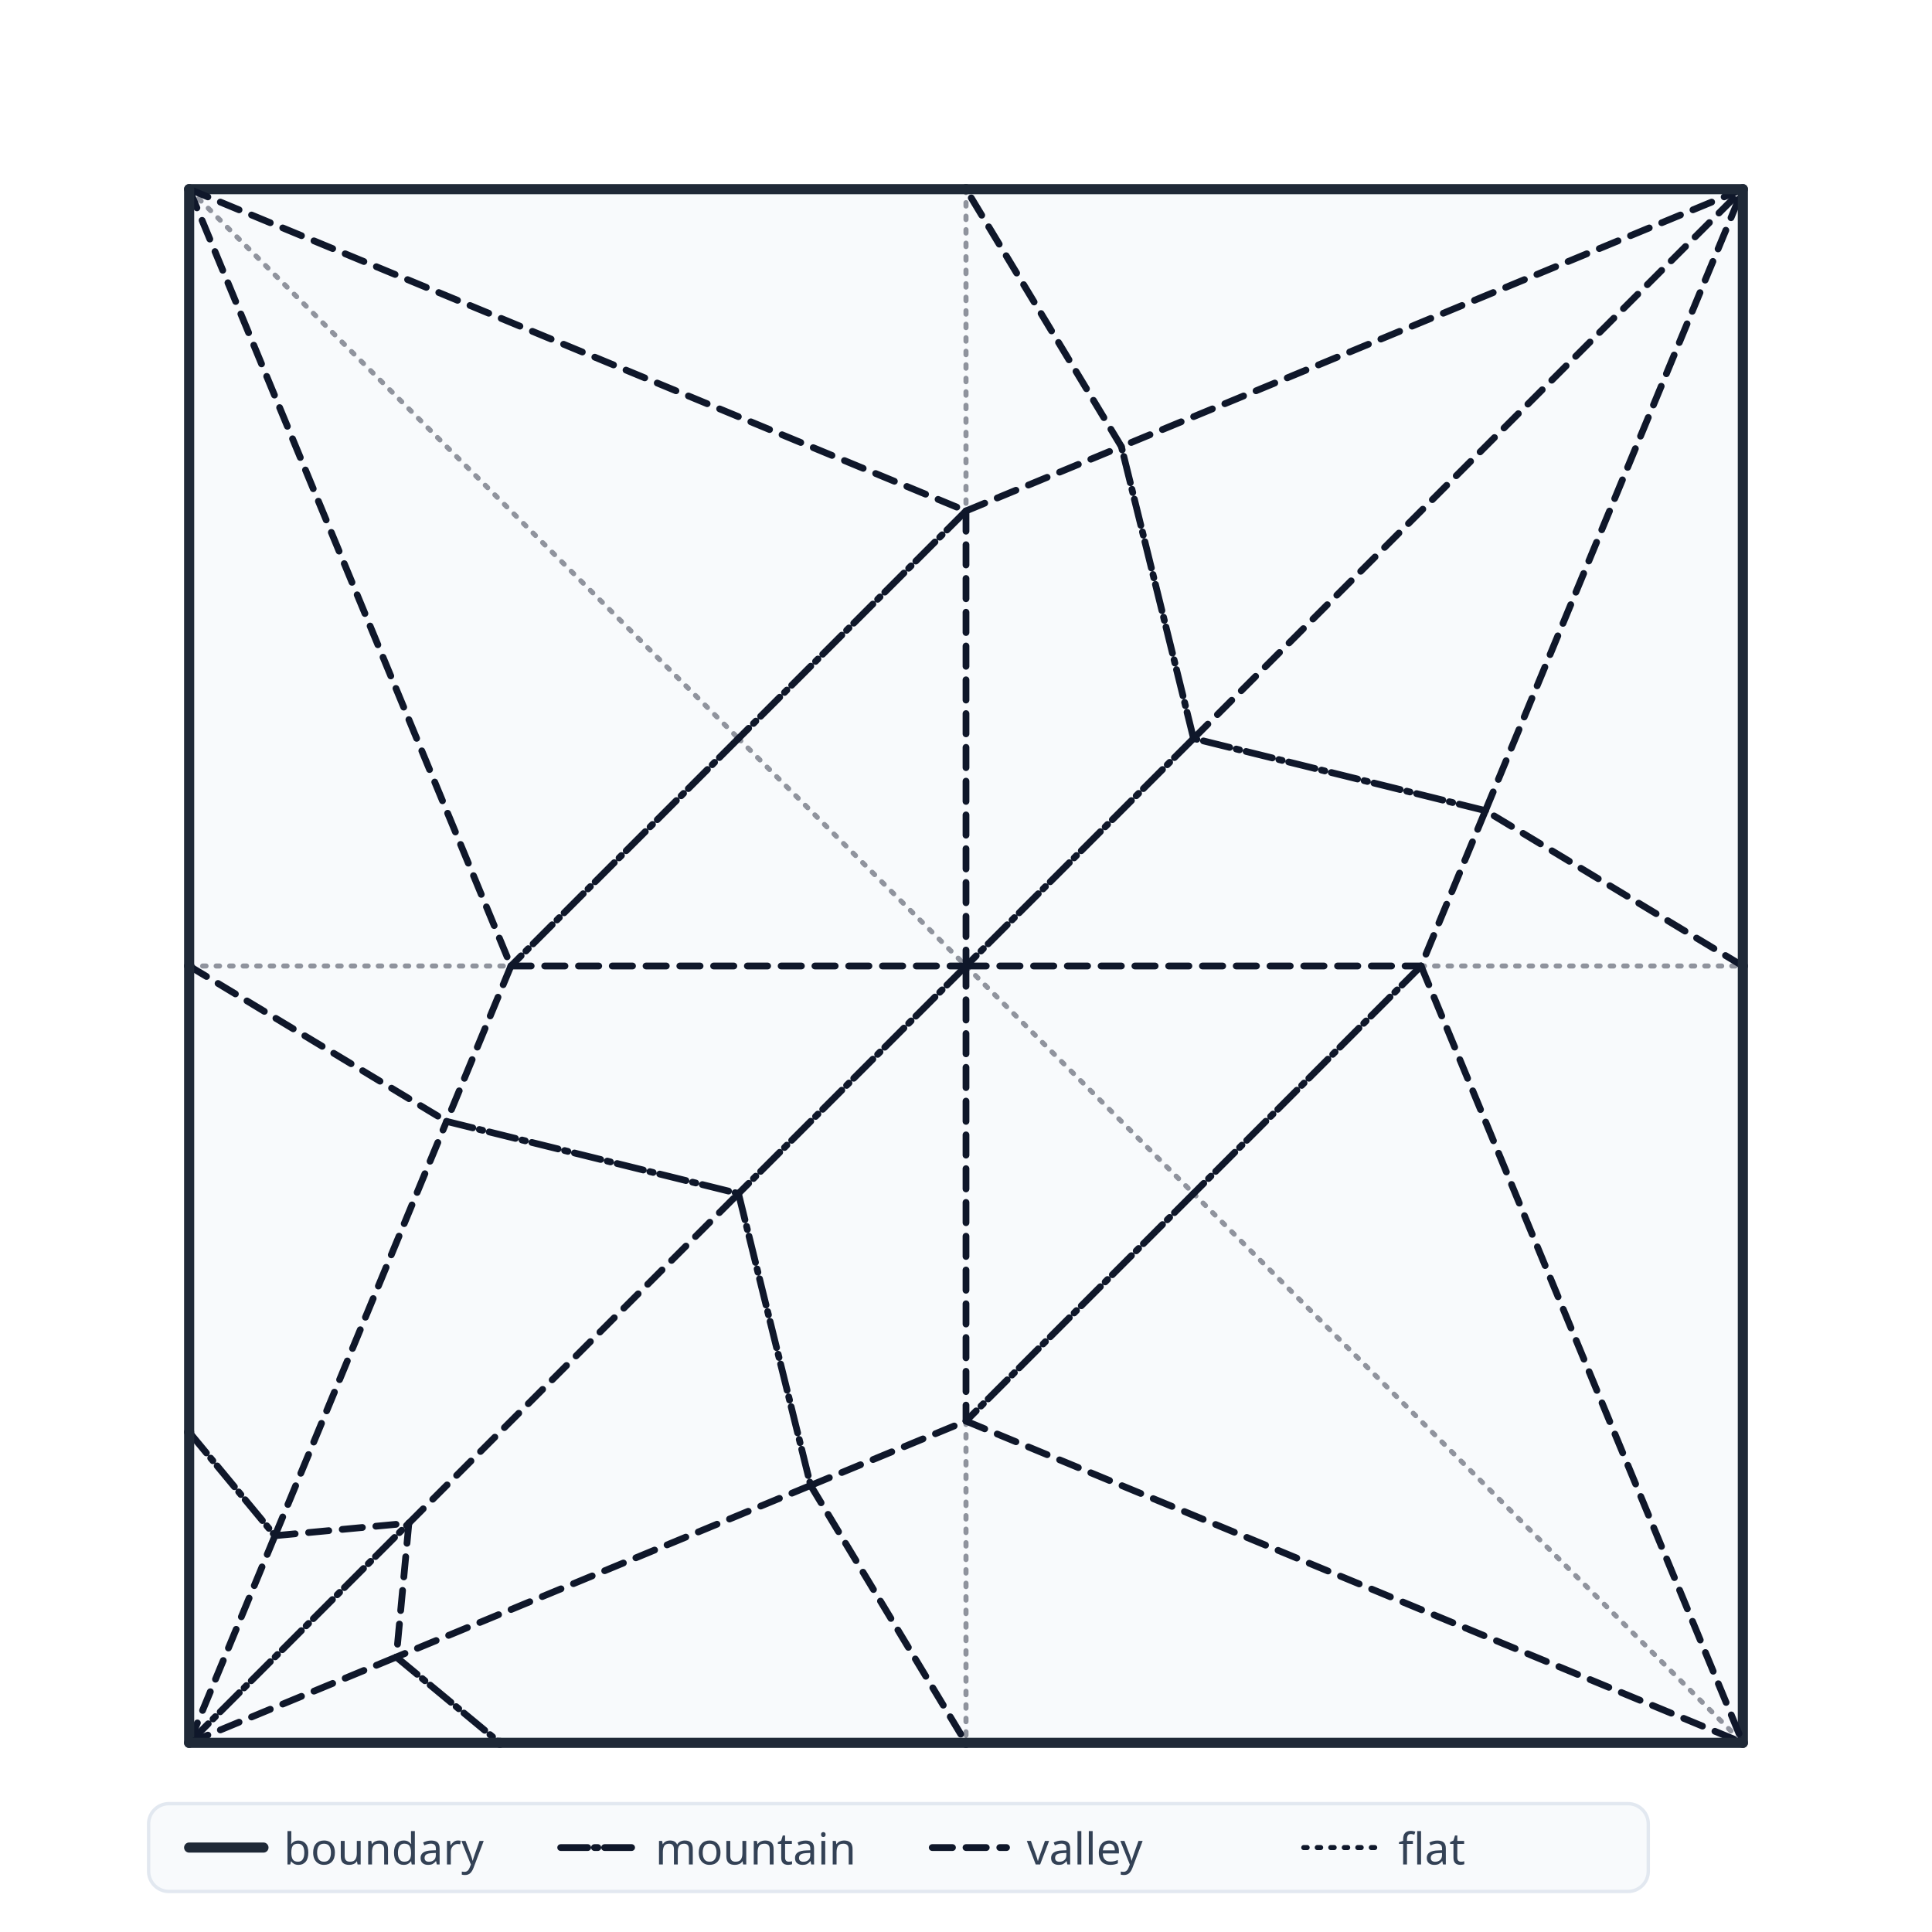
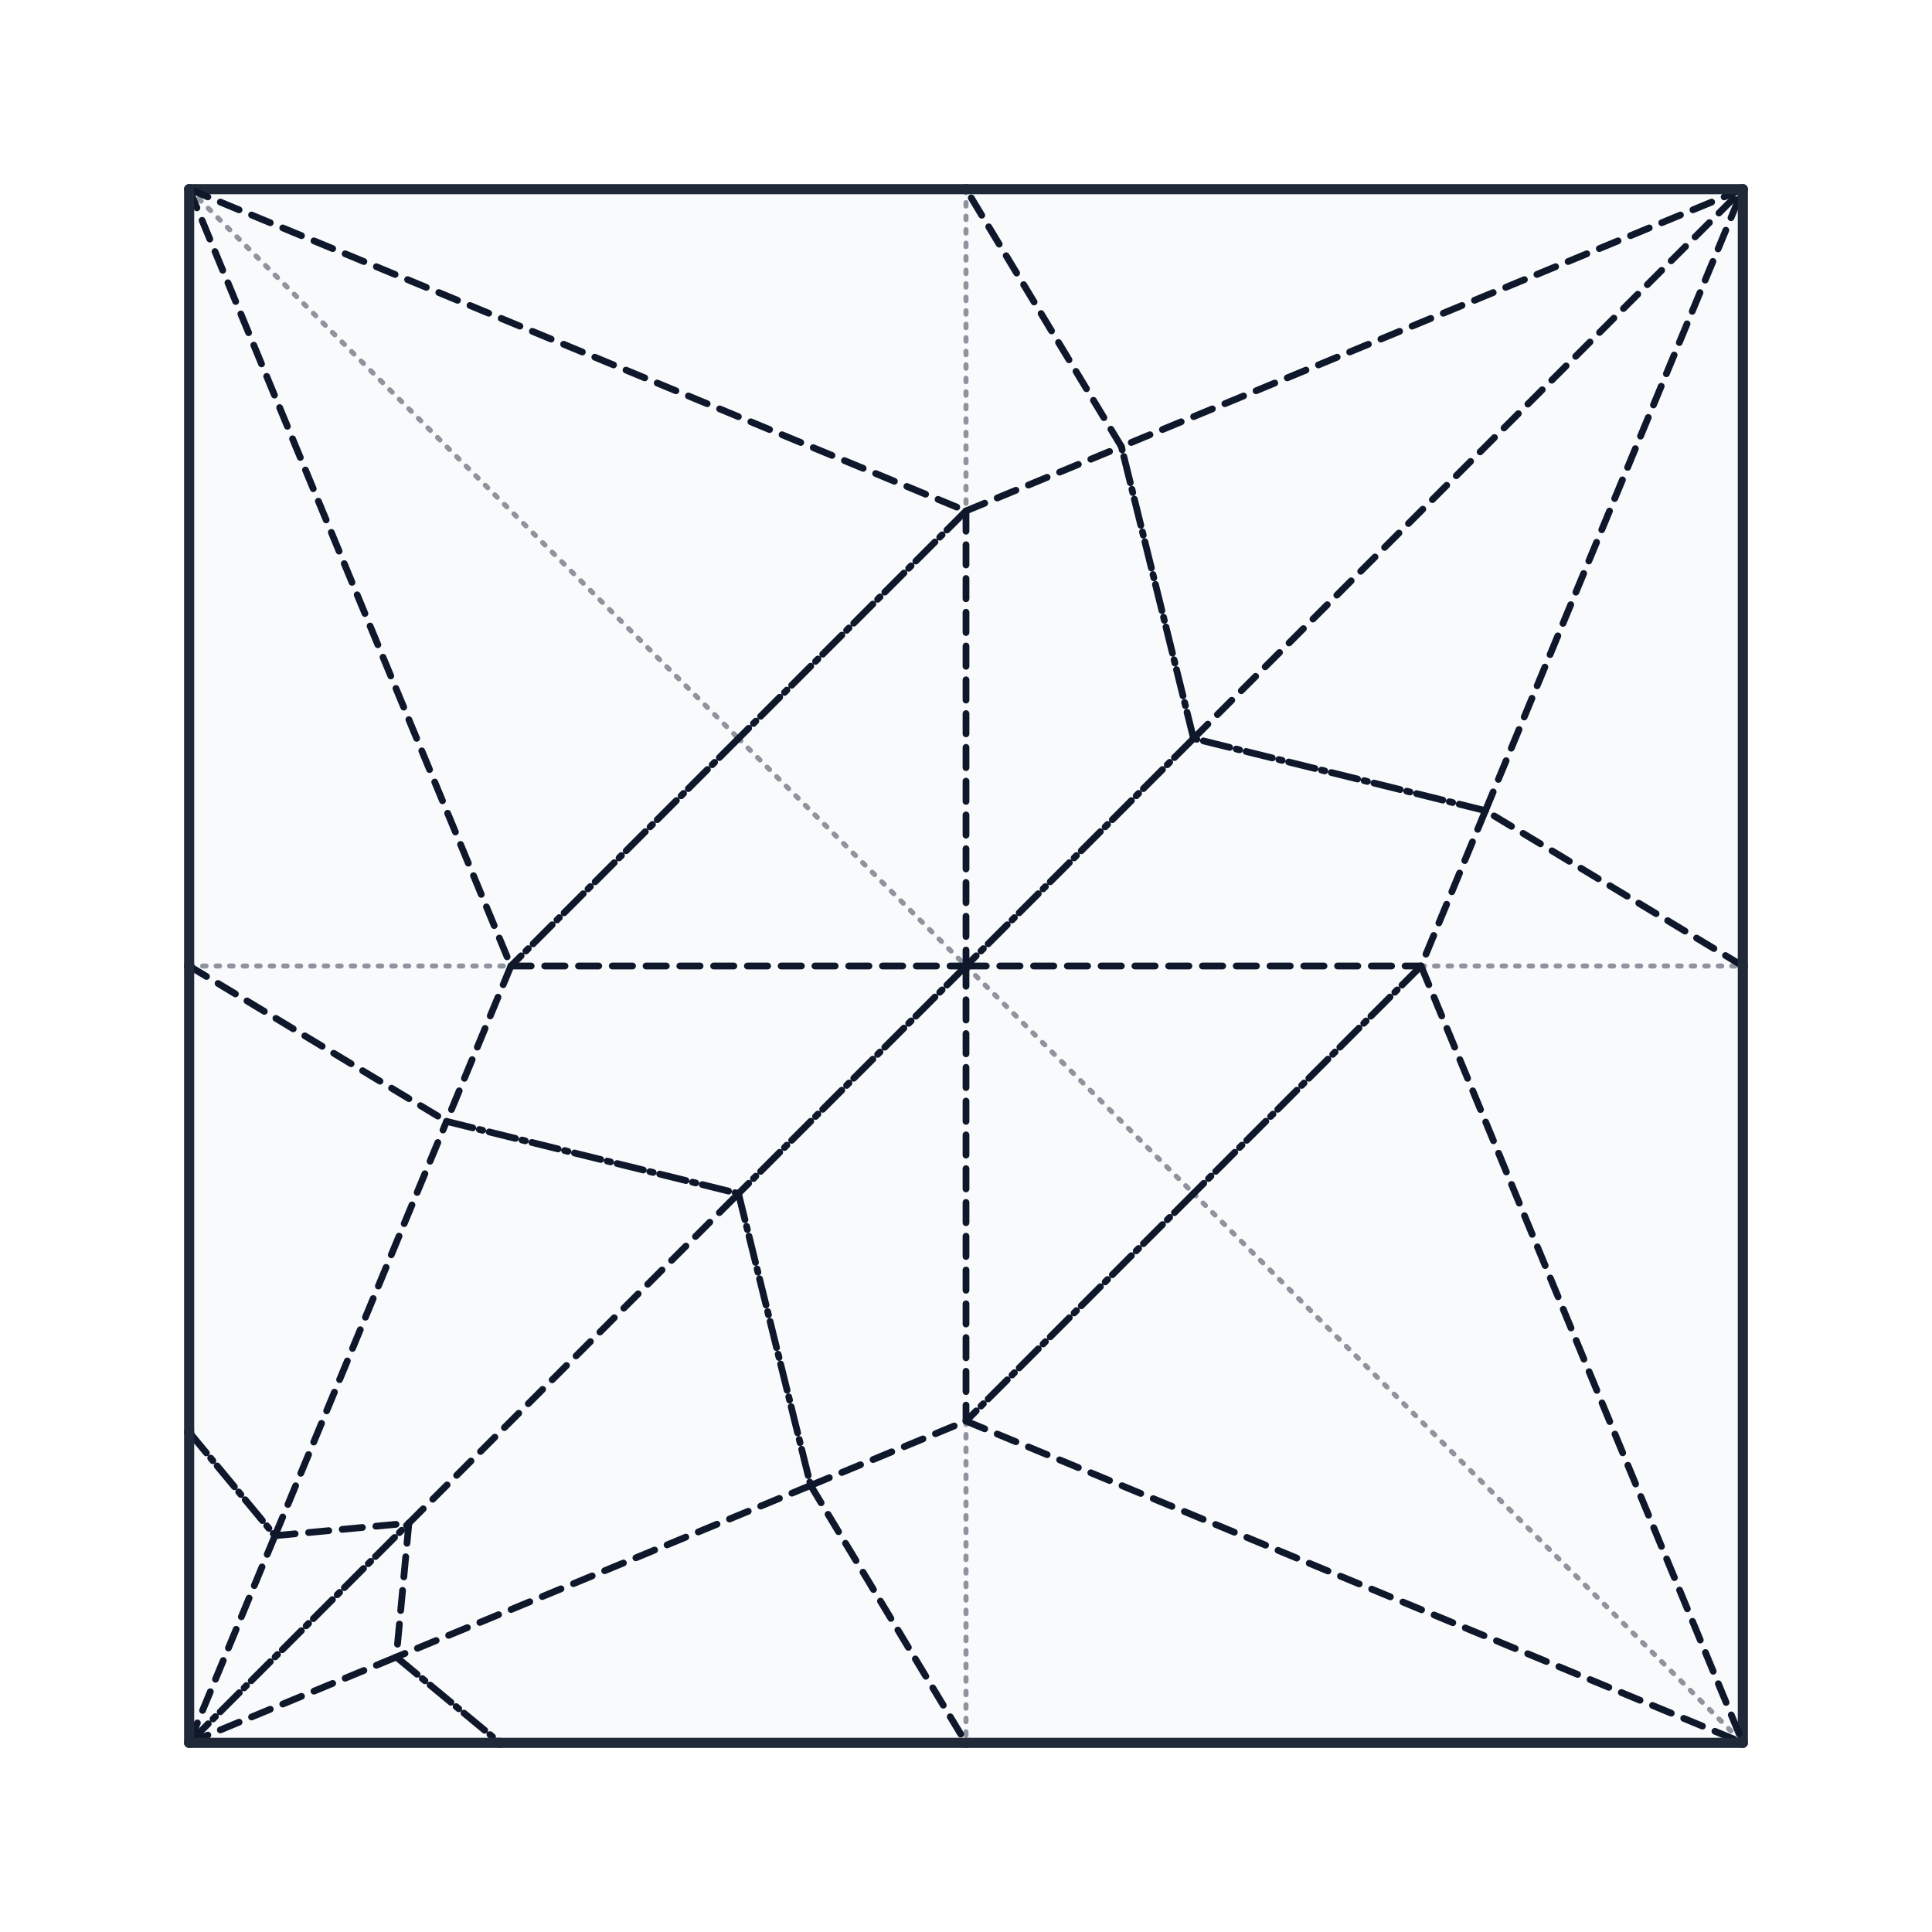
<svg xmlns="http://www.w3.org/2000/svg" width="572" height="572" viewBox="0 0 572 572" font-family="ui-sans-serif, system-ui, sans-serif">
  <defs>
    <filter id="layerShadow" x="-20%" y="-20%" width="140%" height="140%">
      <feDropShadow dx="0" dy="1" stdDeviation="1.1" flood-color="#0f172a" flood-opacity="0.18" />
    </filter>
  </defs>
  <g data-layer="paper">
    <polygon points="516,286 439.785,240 420.731,286" fill="#f8fafc" stroke="none" data-kind="face" data-face-index="0" />
    <polygon points="353.365,218.635 286,286 420.731,286 439.785,240" fill="#f8fafc" stroke="none" data-kind="face" data-face-index="1" />
    <polygon points="516,516 516,286 420.731,286" fill="#f8fafc" stroke="none" data-kind="face" data-face-index="2" />
    <polygon points="516,516 420.731,286 353.365,353.365" fill="#f8fafc" stroke="none" data-kind="face" data-face-index="3" />
    <polygon points="516,516 353.365,353.365 286,420.731" fill="#f8fafc" stroke="none" data-kind="face" data-face-index="4" />
    <polygon points="286,516 516,516 286,420.731" fill="#f8fafc" stroke="none" data-kind="face" data-face-index="5" />
    <polygon points="420.731,286 286,286 353.365,353.365" fill="#f8fafc" stroke="none" data-kind="face" data-face-index="6" />
    <polygon points="286,286 286,420.731 353.365,353.365" fill="#f8fafc" stroke="none" data-kind="face" data-face-index="7" />
    <polygon points="240,439.785 286,420.731 286,286 218.635,353.365" fill="#f8fafc" stroke="none" data-kind="face" data-face-index="8" />
    <polygon points="286,516 286,420.731 240,439.785" fill="#f8fafc" stroke="none" data-kind="face" data-face-index="9" />
    <polygon points="286,56 286,151.269 332,132.215" fill="#f8fafc" stroke="none" data-kind="face" data-face-index="10" />
    <polygon points="286,286 353.365,218.635 332,132.215 286,151.269" fill="#f8fafc" stroke="none" data-kind="face" data-face-index="11" />
    <polygon points="286,286 286,151.269 218.635,218.635" fill="#f8fafc" stroke="none" data-kind="face" data-face-index="12" />
    <polygon points="286,286 218.635,218.635 151.269,286" fill="#f8fafc" stroke="none" data-kind="face" data-face-index="13" />
    <polygon points="286,151.269 286,56 56,56" fill="#f8fafc" stroke="none" data-kind="face" data-face-index="14" />
    <polygon points="286,151.269 56,56 218.635,218.635" fill="#f8fafc" stroke="none" data-kind="face" data-face-index="15" />
    <polygon points="56,56 151.269,286 218.635,218.635" fill="#f8fafc" stroke="none" data-kind="face" data-face-index="16" />
    <polygon points="56,56 56,286 151.269,286" fill="#f8fafc" stroke="none" data-kind="face" data-face-index="17" />
    <polygon points="218.635,353.365 286,286 151.269,286 132.215,332" fill="#f8fafc" stroke="none" data-kind="face" data-face-index="18" />
    <polygon points="132.215,332 151.269,286 56,286" fill="#f8fafc" stroke="none" data-kind="face" data-face-index="19" />
    <polygon points="81.405,454.667 132.215,332 56,286 56,424" fill="#f8fafc" stroke="none" data-kind="face" data-face-index="20" />
    <polygon points="121.054,450.946 218.635,353.365 132.215,332 81.405,454.667" fill="#f8fafc" stroke="none" data-kind="face" data-face-index="21" />
    <polygon points="148,516 286,516 240,439.785 117.333,490.595" fill="#f8fafc" stroke="none" data-kind="face" data-face-index="22" />
    <polygon points="117.333,490.595 240,439.785 218.635,353.365 121.054,450.946" fill="#f8fafc" stroke="none" data-kind="face" data-face-index="23" />
    <polygon points="353.365,218.635 516,56 332,132.215" fill="#f8fafc" stroke="none" data-kind="face" data-face-index="24" />
    <polygon points="516,56 286,56 332,132.215" fill="#f8fafc" stroke="none" data-kind="face" data-face-index="25" />
    <polygon points="516,56 353.365,218.635 439.785,240" fill="#f8fafc" stroke="none" data-kind="face" data-face-index="26" />
    <polygon points="516,286 516,56 439.785,240" fill="#f8fafc" stroke="none" data-kind="face" data-face-index="27" />
    <polygon points="56,516 121.054,450.946 81.405,454.667" fill="#f8fafc" stroke="none" data-kind="face" data-face-index="28" />
    <polygon points="56,516 81.405,454.667 56,424" fill="#f8fafc" stroke="none" data-kind="face" data-face-index="29" />
    <polygon points="56,516 117.333,490.595 121.054,450.946" fill="#f8fafc" stroke="none" data-kind="face" data-face-index="30" />
    <polygon points="56,516 148,516 117.333,490.595" fill="#f8fafc" stroke="none" data-kind="face" data-face-index="31" />
  </g>
  <g data-layer="creases">
    <line class="crease-V" data-kind="crease" x1="516" y1="286" x2="439.785" y2="240" stroke="#0f172a" stroke-width="2" stroke-linecap="round" stroke-dasharray="6 4" data-name="tail" data-bel-name="tail" data-crease-id="11" />
    <line class="crease-V" data-kind="crease" x1="439.785" y1="240" x2="420.731" y2="286" stroke="#0f172a" stroke-width="2" stroke-linecap="round" stroke-dasharray="6 4" data-crease-id="4" />
    <line class="crease-F" data-kind="crease" x1="420.731" y1="286" x2="516" y2="286" stroke="#0f172a" stroke-width="1.5" stroke-linecap="round" stroke-dasharray="1 3" opacity="0.45" data-name="fg" data-bel-name="fg" data-crease-id="2" />
    <line class="crease-M" data-kind="crease" x1="353.365" y1="218.635" x2="286" y2="286" stroke="#0f172a" stroke-width="2" stroke-linecap="round" stroke-dasharray="8 2 1 2" data-name="ac" data-bel-name="ac" data-crease-id="1" />
    <line class="crease-V" data-kind="crease" x1="286" y1="286" x2="420.731" y2="286" stroke="#0f172a" stroke-width="2" stroke-linecap="round" stroke-dasharray="6 4" data-name="fg" data-bel-name="fg" data-crease-id="2" />
    <line class="crease-M" data-kind="crease" x1="439.785" y1="240" x2="353.365" y2="218.635" stroke="#0f172a" stroke-width="2" stroke-linecap="round" stroke-dasharray="8 2 1 2" data-name="tail" data-bel-name="tail" data-crease-id="11" />
    <line class="crease-B" data-kind="crease" x1="516" y1="516" x2="516" y2="286" stroke="#1f2937" stroke-width="3" stroke-linecap="round" />
    <line class="crease-V" data-kind="crease" x1="420.731" y1="286" x2="516" y2="516" stroke="#0f172a" stroke-width="2" stroke-linecap="round" stroke-dasharray="6 4" data-crease-id="4" />
    <line class="crease-M" data-kind="crease" x1="420.731" y1="286" x2="353.365" y2="353.365" stroke="#0f172a" stroke-width="2" stroke-linecap="round" stroke-dasharray="8 2 1 2" data-crease-id="6" />
    <line class="crease-F" data-kind="crease" x1="353.365" y1="353.365" x2="516" y2="516" stroke="#0f172a" stroke-width="1.5" stroke-linecap="round" stroke-dasharray="1 3" opacity="0.45" data-name="bd" data-bel-name="bd" data-crease-id="0" />
    <line class="crease-M" data-kind="crease" x1="353.365" y1="353.365" x2="286" y2="420.731" stroke="#0f172a" stroke-width="2" stroke-linecap="round" stroke-dasharray="8 2 1 2" data-crease-id="6" />
    <line class="crease-V" data-kind="crease" x1="286" y1="420.731" x2="516" y2="516" stroke="#0f172a" stroke-width="2" stroke-linecap="round" stroke-dasharray="6 4" data-crease-id="5" />
    <line class="crease-B" data-kind="crease" x1="286" y1="516" x2="516" y2="516" stroke="#1f2937" stroke-width="3" stroke-linecap="round" />
    <line class="crease-F" data-kind="crease" x1="286" y1="420.731" x2="286" y2="516" stroke="#0f172a" stroke-width="1.5" stroke-linecap="round" stroke-dasharray="1 3" opacity="0.45" data-name="hi" data-bel-name="hi" data-crease-id="3" />
    <line class="crease-F" data-kind="crease" x1="286" y1="286" x2="353.365" y2="353.365" stroke="#0f172a" stroke-width="1.5" stroke-linecap="round" stroke-dasharray="1 3" opacity="0.45" data-name="bd" data-bel-name="bd" data-crease-id="0" />
    <line class="crease-V" data-kind="crease" x1="286" y1="286" x2="286" y2="420.731" stroke="#0f172a" stroke-width="2" stroke-linecap="round" stroke-dasharray="6 4" data-name="hi" data-bel-name="hi" data-crease-id="3" />
    <line class="crease-V" data-kind="crease" x1="240" y1="439.785" x2="286" y2="420.731" stroke="#0f172a" stroke-width="2" stroke-linecap="round" stroke-dasharray="6 4" data-crease-id="5" />
    <line class="crease-M" data-kind="crease" x1="286" y1="286" x2="218.635" y2="353.365" stroke="#0f172a" stroke-width="2" stroke-linecap="round" stroke-dasharray="8 2 1 2" data-name="ac" data-bel-name="ac" data-crease-id="1" />
    <line class="crease-M" data-kind="crease" x1="218.635" y1="353.365" x2="240" y2="439.785" stroke="#0f172a" stroke-width="2" stroke-linecap="round" stroke-dasharray="8 2 1 2" data-name="neck" data-bel-name="neck" data-crease-id="10" />
    <line class="crease-V" data-kind="crease" x1="240" y1="439.785" x2="286" y2="516" stroke="#0f172a" stroke-width="2" stroke-linecap="round" stroke-dasharray="6 4" data-name="neck" data-bel-name="neck" data-crease-id="10" />
    <line class="crease-F" data-kind="crease" x1="286" y1="56" x2="286" y2="151.269" stroke="#0f172a" stroke-width="1.5" stroke-linecap="round" stroke-dasharray="1 3" opacity="0.45" data-name="hi" data-bel-name="hi" data-crease-id="3" />
    <line class="crease-V" data-kind="crease" x1="286" y1="151.269" x2="332" y2="132.215" stroke="#0f172a" stroke-width="2" stroke-linecap="round" stroke-dasharray="6 4" data-crease-id="8" />
    <line class="crease-V" data-kind="crease" x1="332" y1="132.215" x2="286" y2="56" stroke="#0f172a" stroke-width="2" stroke-linecap="round" stroke-dasharray="6 4" data-name="tail" data-bel-name="tail" data-crease-id="11" />
    <line class="crease-M" data-kind="crease" x1="353.365" y1="218.635" x2="332" y2="132.215" stroke="#0f172a" stroke-width="2" stroke-linecap="round" stroke-dasharray="8 2 1 2" data-name="tail" data-bel-name="tail" data-crease-id="11" />
    <line class="crease-V" data-kind="crease" x1="286" y1="151.269" x2="286" y2="286" stroke="#0f172a" stroke-width="2" stroke-linecap="round" stroke-dasharray="6 4" data-name="hi" data-bel-name="hi" data-crease-id="3" />
    <line class="crease-M" data-kind="crease" x1="286" y1="151.269" x2="218.635" y2="218.635" stroke="#0f172a" stroke-width="2" stroke-linecap="round" stroke-dasharray="8 2 1 2" data-crease-id="9" />
    <line class="crease-F" data-kind="crease" x1="218.635" y1="218.635" x2="286" y2="286" stroke="#0f172a" stroke-width="1.5" stroke-linecap="round" stroke-dasharray="1 3" opacity="0.45" data-name="bd" data-bel-name="bd" data-crease-id="0" />
    <line class="crease-M" data-kind="crease" x1="218.635" y1="218.635" x2="151.269" y2="286" stroke="#0f172a" stroke-width="2" stroke-linecap="round" stroke-dasharray="8 2 1 2" data-crease-id="9" />
    <line class="crease-V" data-kind="crease" x1="151.269" y1="286" x2="286" y2="286" stroke="#0f172a" stroke-width="2" stroke-linecap="round" stroke-dasharray="6 4" data-name="fg" data-bel-name="fg" data-crease-id="2" />
    <line class="crease-B" data-kind="crease" x1="286" y1="56" x2="56" y2="56" stroke="#1f2937" stroke-width="3" stroke-linecap="round" />
    <line class="crease-V" data-kind="crease" x1="56" y1="56" x2="286" y2="151.269" stroke="#0f172a" stroke-width="2" stroke-linecap="round" stroke-dasharray="6 4" data-crease-id="8" />
    <line class="crease-F" data-kind="crease" x1="56" y1="56" x2="218.635" y2="218.635" stroke="#0f172a" stroke-width="1.5" stroke-linecap="round" stroke-dasharray="1 3" opacity="0.45" data-name="bd" data-bel-name="bd" data-crease-id="0" />
    <line class="crease-V" data-kind="crease" x1="56" y1="56" x2="151.269" y2="286" stroke="#0f172a" stroke-width="2" stroke-linecap="round" stroke-dasharray="6 4" data-crease-id="7" />
    <line class="crease-B" data-kind="crease" x1="56" y1="56" x2="56" y2="286" stroke="#1f2937" stroke-width="3" stroke-linecap="round" />
    <line class="crease-F" data-kind="crease" x1="56" y1="286" x2="151.269" y2="286" stroke="#0f172a" stroke-width="1.5" stroke-linecap="round" stroke-dasharray="1 3" opacity="0.45" data-name="fg" data-bel-name="fg" data-crease-id="2" />
    <line class="crease-V" data-kind="crease" x1="151.269" y1="286" x2="132.215" y2="332" stroke="#0f172a" stroke-width="2" stroke-linecap="round" stroke-dasharray="6 4" data-crease-id="7" />
    <line class="crease-M" data-kind="crease" x1="132.215" y1="332" x2="218.635" y2="353.365" stroke="#0f172a" stroke-width="2" stroke-linecap="round" stroke-dasharray="8 2 1 2" data-name="neck" data-bel-name="neck" data-crease-id="10" />
    <line class="crease-V" data-kind="crease" x1="56" y1="286" x2="132.215" y2="332" stroke="#0f172a" stroke-width="2" stroke-linecap="round" stroke-dasharray="6 4" data-name="neck" data-bel-name="neck" data-crease-id="10" />
    <line class="crease-V" data-kind="crease" x1="81.405" y1="454.667" x2="132.215" y2="332" stroke="#0f172a" stroke-width="2" stroke-linecap="round" stroke-dasharray="6 4" data-crease-id="7" />
    <line class="crease-B" data-kind="crease" x1="56" y1="286" x2="56" y2="424" stroke="#1f2937" stroke-width="3" stroke-linecap="round" />
    <line class="crease-M" data-kind="crease" x1="56" y1="424" x2="81.405" y2="454.667" stroke="#0f172a" stroke-width="2" stroke-linecap="round" stroke-dasharray="8 2 1 2" data-name="head" data-bel-name="head" data-crease-id="12" />
    <line class="crease-V" data-kind="crease" x1="121.054" y1="450.946" x2="218.635" y2="353.365" stroke="#0f172a" stroke-width="2" stroke-linecap="round" stroke-dasharray="6 4" data-name="ac" data-bel-name="ac" data-crease-id="1" />
    <line class="crease-V" data-kind="crease" x1="81.405" y1="454.667" x2="121.054" y2="450.946" stroke="#0f172a" stroke-width="2" stroke-linecap="round" stroke-dasharray="6 4" data-name="head" data-bel-name="head" data-crease-id="12" />
    <line class="crease-B" data-kind="crease" x1="148" y1="516" x2="286" y2="516" stroke="#1f2937" stroke-width="3" stroke-linecap="round" />
    <line class="crease-V" data-kind="crease" x1="240" y1="439.785" x2="117.333" y2="490.595" stroke="#0f172a" stroke-width="2" stroke-linecap="round" stroke-dasharray="6 4" data-crease-id="5" />
    <line class="crease-M" data-kind="crease" x1="117.333" y1="490.595" x2="148" y2="516" stroke="#0f172a" stroke-width="2" stroke-linecap="round" stroke-dasharray="8 2 1 2" data-name="head" data-bel-name="head" data-crease-id="12" />
    <line class="crease-V" data-kind="crease" x1="121.054" y1="450.946" x2="117.333" y2="490.595" stroke="#0f172a" stroke-width="2" stroke-linecap="round" stroke-dasharray="6 4" data-name="head" data-bel-name="head" data-crease-id="12" />
    <line class="crease-V" data-kind="crease" x1="353.365" y1="218.635" x2="516" y2="56" stroke="#0f172a" stroke-width="2" stroke-linecap="round" stroke-dasharray="6 4" data-name="ac" data-bel-name="ac" data-crease-id="1" />
    <line class="crease-V" data-kind="crease" x1="516" y1="56" x2="332" y2="132.215" stroke="#0f172a" stroke-width="2" stroke-linecap="round" stroke-dasharray="6 4" data-crease-id="8" />
    <line class="crease-B" data-kind="crease" x1="516" y1="56" x2="286" y2="56" stroke="#1f2937" stroke-width="3" stroke-linecap="round" />
    <line class="crease-V" data-kind="crease" x1="439.785" y1="240" x2="516" y2="56" stroke="#0f172a" stroke-width="2" stroke-linecap="round" stroke-dasharray="6 4" data-crease-id="4" />
    <line class="crease-B" data-kind="crease" x1="516" y1="286" x2="516" y2="56" stroke="#1f2937" stroke-width="3" stroke-linecap="round" />
    <line class="crease-M" data-kind="crease" x1="56" y1="516" x2="121.054" y2="450.946" stroke="#0f172a" stroke-width="2" stroke-linecap="round" stroke-dasharray="8 2 1 2" data-name="ac" data-bel-name="ac" data-crease-id="1" />
    <line class="crease-V" data-kind="crease" x1="81.405" y1="454.667" x2="56" y2="516" stroke="#0f172a" stroke-width="2" stroke-linecap="round" stroke-dasharray="6 4" data-crease-id="7" />
    <line class="crease-B" data-kind="crease" x1="56" y1="424" x2="56" y2="516" stroke="#1f2937" stroke-width="3" stroke-linecap="round" />
    <line class="crease-V" data-kind="crease" x1="56" y1="516" x2="117.333" y2="490.595" stroke="#0f172a" stroke-width="2" stroke-linecap="round" stroke-dasharray="6 4" data-crease-id="5" />
    <line class="crease-B" data-kind="crease" x1="56" y1="516" x2="148" y2="516" stroke="#1f2937" stroke-width="3" stroke-linecap="round" />
  </g>
  <g data-layer="annotations" />
-   <g data-layer="hud">
-     <rect class="legend-panel" x="44" y="534" width="444" height="26" rx="6" fill="#f8fafc" stroke="#e2e8f0" />
-     <line x1="56" y1="547" x2="78" y2="547" stroke="#1f2937" stroke-width="3" stroke-linecap="round" />
-     <text x="84" y="552" font-size="13" fill="#334155">boundary</text>
-     <line x1="166" y1="547" x2="188" y2="547" stroke="#0f172a" stroke-width="2" stroke-linecap="round" stroke-dasharray="8 2 1 2" />
-     <text x="194" y="552" font-size="13" fill="#334155">mountain</text>
-     <line x1="276" y1="547" x2="298" y2="547" stroke="#0f172a" stroke-width="2" stroke-linecap="round" stroke-dasharray="6 4" />
-     <text x="304" y="552" font-size="13" fill="#334155">valley</text>
-     <line x1="386" y1="547" x2="408" y2="547" stroke="#0f172a" stroke-width="1.5" stroke-linecap="round" stroke-dasharray="1 3" />
-     <text x="414" y="552" font-size="13" fill="#334155">flat</text>
-   </g>
</svg>
